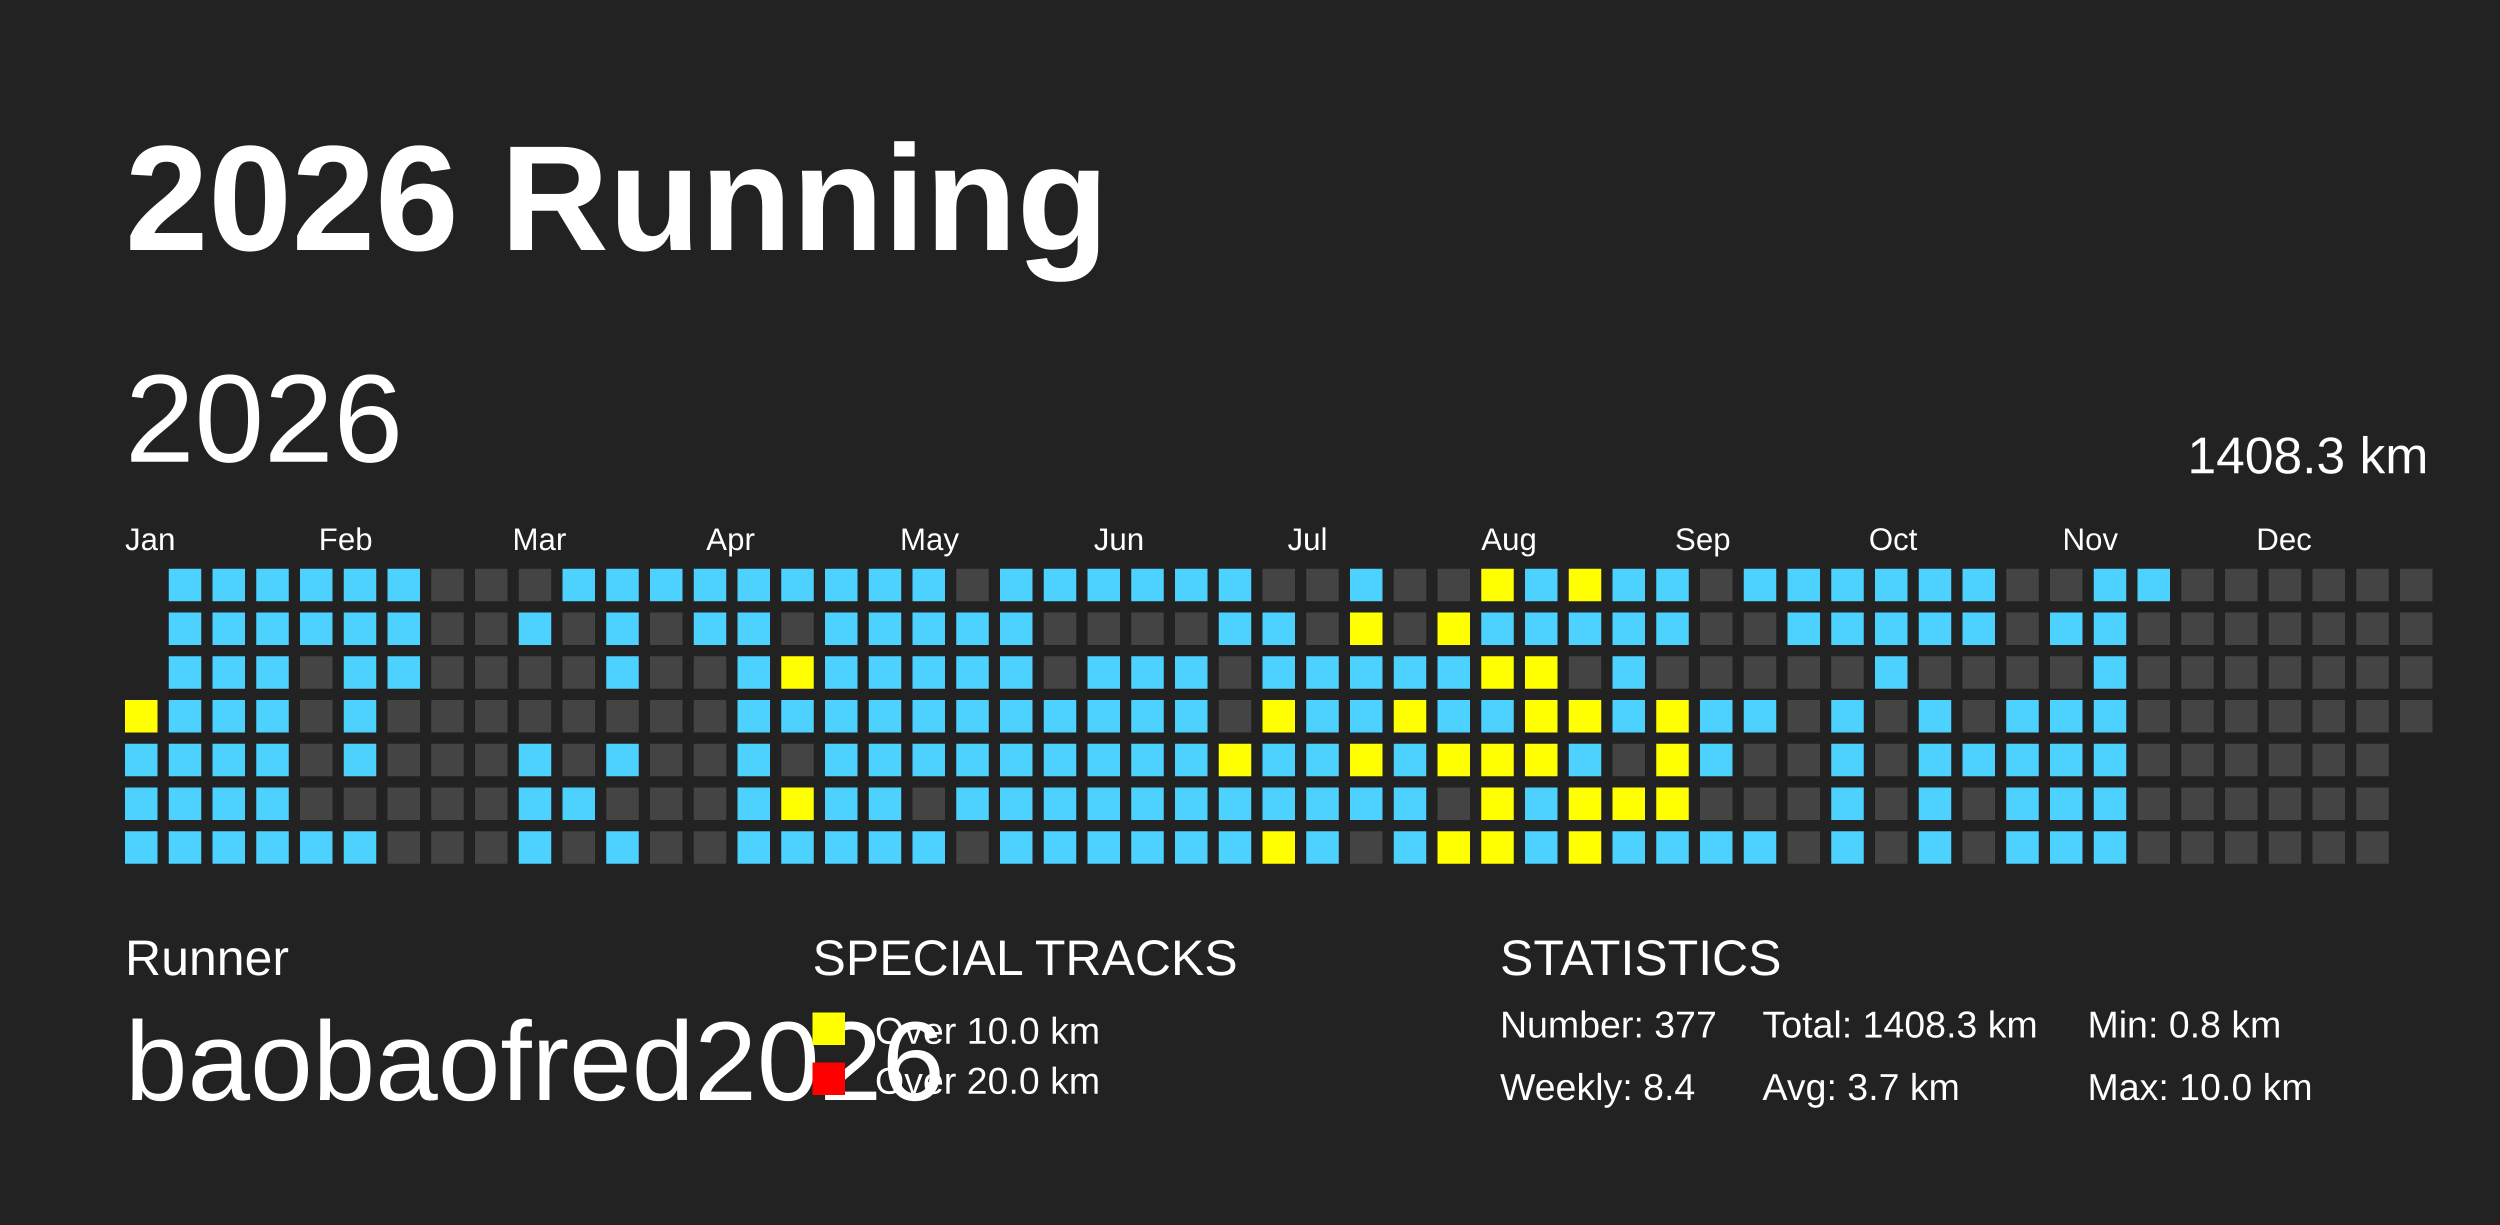
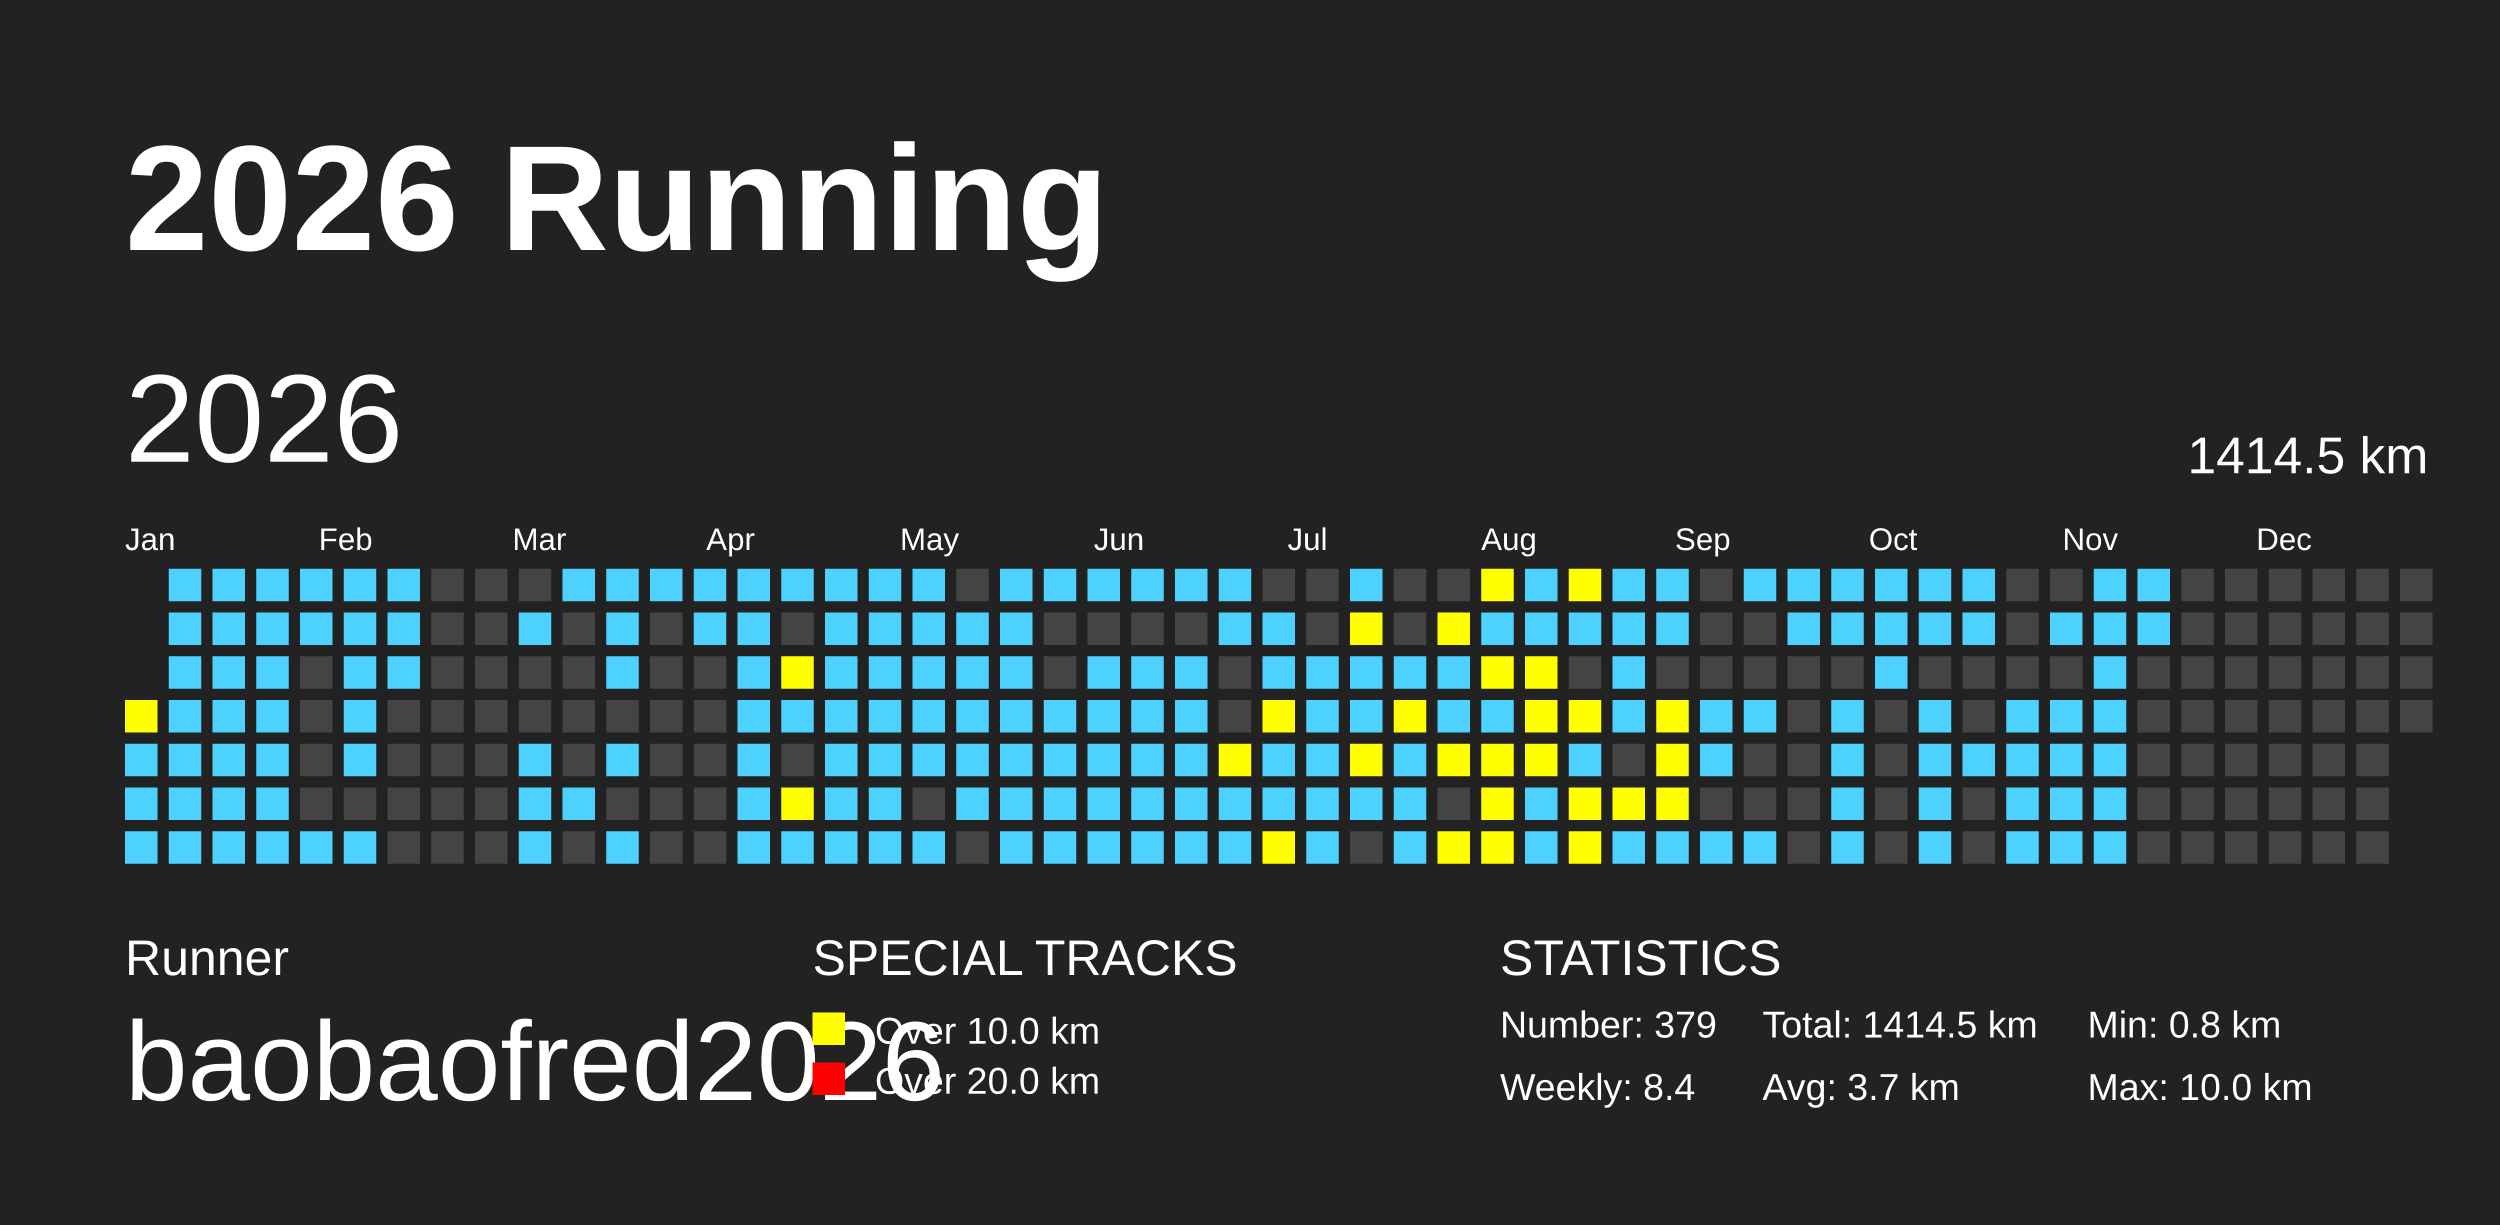
<svg xmlns="http://www.w3.org/2000/svg" baseProfile="full" height="98mm" version="1.1" viewBox="0,0,200,98" width="200mm">
  <defs />
  <rect fill="#222222" height="98" width="200" x="0" y="0" />
  <text fill="#FFFFFF" style="font-size:12px; font-family:Arial; font-weight:bold;" x="10" y="20">2026 Running</text>
  <text fill="#FFFFFF" style="font-size:4px; font-family:Arial" x="10" y="78">Runner</text>
  <text fill="#FFFFFF" style="font-size:9px; font-family:Arial" x="10" y="88">baobaofred2026</text>
  <text fill="#FFFFFF" style="font-size:4px; font-family:Arial" x="65" y="78">SPECIAL TRACKS</text>
  <rect fill="yellow" height="2.6" width="2.6" x="65" y="81" />
  <text fill="#FFFFFF" style="font-size:3px; font-family:Arial" x="70" y="83.5">Over 10.0 km</text>
  <rect fill="red" height="2.6" width="2.6" x="65" y="85" />
  <text fill="#FFFFFF" style="font-size:3px; font-family:Arial" x="70" y="87.5">Over 20.0 km</text>
  <text fill="#FFFFFF" style="font-size:4px; font-family:Arial" x="120" y="78">STATISTICS</text>
-   <text fill="#FFFFFF" style="font-size:3px; font-family:Arial" x="120" y="83">Number: 377</text>
+   <text fill="#FFFFFF" style="font-size:3px; font-family:Arial" x="120" y="83">Number: 379</text>
  <text fill="#FFFFFF" style="font-size:3px; font-family:Arial" x="120" y="88">Weekly: 8.4</text>
-   <text fill="#FFFFFF" style="font-size:3px; font-family:Arial" x="141" y="83">Total: 1408.3 km</text>
+   <text fill="#FFFFFF" style="font-size:3px; font-family:Arial" x="141" y="83">Total: 1414.5 km</text>
  <text fill="#FFFFFF" style="font-size:3px; font-family:Arial" x="141" y="88">Avg: 3.7 km</text>
  <text fill="#FFFFFF" style="font-size:3px; font-family:Arial" x="167" y="83">Min: 0.8 km</text>
  <text fill="#FFFFFF" style="font-size:3px; font-family:Arial" x="167" y="88">Max: 10.0 km</text>
  <text dominant-baseline="hanging" fill="#FFFFFF" style="font-size:10.0px; font-family:Arial;" x="10" y="30">2026</text>
-   <text dominant-baseline="hanging" fill="#FFFFFF" style="font-size:4.125px; font-family:Arial;" x="175" y="35">1408.3 km</text>
+   <text dominant-baseline="hanging" fill="#FFFFFF" style="font-size:4.125px; font-family:Arial;" x="175" y="35">1414.5 km</text>
  <text fill="#FFFFFF" style="font-size:2.5px; font-family:Arial" x="10.0" y="44">Jan</text>
  <text fill="#FFFFFF" style="font-size:2.5px; font-family:Arial" x="25.5" y="44">Feb</text>
  <text fill="#FFFFFF" style="font-size:2.5px; font-family:Arial" x="41.0" y="44">Mar</text>
  <text fill="#FFFFFF" style="font-size:2.5px; font-family:Arial" x="56.5" y="44">Apr</text>
  <text fill="#FFFFFF" style="font-size:2.5px; font-family:Arial" x="72.0" y="44">May</text>
  <text fill="#FFFFFF" style="font-size:2.5px; font-family:Arial" x="87.5" y="44">Jun</text>
  <text fill="#FFFFFF" style="font-size:2.5px; font-family:Arial" x="103.0" y="44">Jul</text>
  <text fill="#FFFFFF" style="font-size:2.5px; font-family:Arial" x="118.5" y="44">Aug</text>
  <text fill="#FFFFFF" style="font-size:2.5px; font-family:Arial" x="134.0" y="44">Sep</text>
  <text fill="#FFFFFF" style="font-size:2.5px; font-family:Arial" x="149.5" y="44">Oct</text>
  <text fill="#FFFFFF" style="font-size:2.5px; font-family:Arial" x="165.0" y="44">Nov</text>
  <text fill="#FFFFFF" style="font-size:2.5px; font-family:Arial" x="180.5" y="44">Dec</text>
  <rect fill="yellow" height="2.6" width="2.6" x="10.0" y="56.0" />
  <rect fill="#4DD2FF" height="2.6" width="2.6" x="10.0" y="59.5" />
  <rect fill="#4DD2FF" height="2.6" width="2.6" x="10.0" y="63.0" />
  <rect fill="#4DD2FF" height="2.6" width="2.6" x="10.0" y="66.5" />
  <rect fill="#4DD2FF" height="2.6" width="2.6" x="13.5" y="45.5" />
  <rect fill="#4DD2FF" height="2.6" width="2.6" x="13.5" y="49.0" />
  <rect fill="#4DD2FF" height="2.6" width="2.6" x="13.5" y="52.5" />
  <rect fill="#4DD2FF" height="2.6" width="2.6" x="13.5" y="56.0" />
  <rect fill="#4DD2FF" height="2.6" width="2.6" x="13.5" y="59.5" />
  <rect fill="#4DD2FF" height="2.6" width="2.6" x="13.5" y="63.0" />
  <rect fill="#4DD2FF" height="2.6" width="2.6" x="13.5" y="66.5" />
  <rect fill="#4DD2FF" height="2.6" width="2.6" x="17.0" y="45.5" />
  <rect fill="#4DD2FF" height="2.6" width="2.6" x="17.0" y="49.0" />
  <rect fill="#4DD2FF" height="2.6" width="2.6" x="17.0" y="52.5" />
  <rect fill="#4DD2FF" height="2.6" width="2.6" x="17.0" y="56.0" />
  <rect fill="#4DD2FF" height="2.6" width="2.6" x="17.0" y="59.5" />
  <rect fill="#4DD2FF" height="2.6" width="2.6" x="17.0" y="63.0" />
  <rect fill="#4DD2FF" height="2.6" width="2.6" x="17.0" y="66.5" />
  <rect fill="#4DD2FF" height="2.6" width="2.6" x="20.5" y="45.5" />
  <rect fill="#4DD2FF" height="2.6" width="2.6" x="20.5" y="49.0" />
  <rect fill="#4DD2FF" height="2.6" width="2.6" x="20.5" y="52.5" />
  <rect fill="#4DD2FF" height="2.6" width="2.6" x="20.5" y="56.0" />
  <rect fill="#4DD2FF" height="2.6" width="2.6" x="20.5" y="59.5" />
  <rect fill="#4DD2FF" height="2.6" width="2.6" x="20.5" y="63.0" />
  <rect fill="#4DD2FF" height="2.6" width="2.6" x="20.5" y="66.5" />
  <rect fill="#4DD2FF" height="2.6" width="2.6" x="24.0" y="45.5" />
  <rect fill="#4DD2FF" height="2.6" width="2.6" x="24.0" y="49.0" />
  <rect fill="#444444" height="2.6" width="2.6" x="24.0" y="52.5" />
  <rect fill="#444444" height="2.6" width="2.6" x="24.0" y="56.0" />
  <rect fill="#444444" height="2.6" width="2.6" x="24.0" y="59.5" />
  <rect fill="#444444" height="2.6" width="2.6" x="24.0" y="63.0" />
  <rect fill="#4DD2FF" height="2.6" width="2.6" x="24.0" y="66.5" />
  <rect fill="#4DD2FF" height="2.6" width="2.6" x="27.5" y="45.5" />
  <rect fill="#4DD2FF" height="2.6" width="2.6" x="27.5" y="49.0" />
  <rect fill="#4DD2FF" height="2.6" width="2.6" x="27.5" y="52.5" />
  <rect fill="#4DD2FF" height="2.6" width="2.6" x="27.5" y="56.0" />
  <rect fill="#4DD2FF" height="2.6" width="2.6" x="27.5" y="59.5" />
  <rect fill="#444444" height="2.6" width="2.6" x="27.5" y="63.0" />
  <rect fill="#4DD2FF" height="2.6" width="2.6" x="27.5" y="66.5" />
  <rect fill="#4DD2FF" height="2.6" width="2.6" x="31.0" y="45.5" />
  <rect fill="#4DD2FF" height="2.6" width="2.6" x="31.0" y="49.0" />
  <rect fill="#4DD2FF" height="2.6" width="2.6" x="31.0" y="52.5" />
  <rect fill="#444444" height="2.6" width="2.6" x="31.0" y="56.0" />
  <rect fill="#444444" height="2.6" width="2.6" x="31.0" y="59.5" />
  <rect fill="#444444" height="2.6" width="2.6" x="31.0" y="63.0" />
  <rect fill="#444444" height="2.6" width="2.6" x="31.0" y="66.5" />
  <rect fill="#444444" height="2.6" width="2.6" x="34.5" y="45.5" />
  <rect fill="#444444" height="2.6" width="2.6" x="34.5" y="49.0" />
  <rect fill="#444444" height="2.6" width="2.6" x="34.5" y="52.5" />
  <rect fill="#444444" height="2.6" width="2.6" x="34.5" y="56.0" />
  <rect fill="#444444" height="2.6" width="2.6" x="34.5" y="59.5" />
  <rect fill="#444444" height="2.6" width="2.6" x="34.5" y="63.0" />
  <rect fill="#444444" height="2.6" width="2.6" x="34.5" y="66.5" />
  <rect fill="#444444" height="2.6" width="2.6" x="38.0" y="45.5" />
  <rect fill="#444444" height="2.6" width="2.6" x="38.0" y="49.0" />
  <rect fill="#444444" height="2.6" width="2.6" x="38.0" y="52.5" />
  <rect fill="#444444" height="2.6" width="2.6" x="38.0" y="56.0" />
  <rect fill="#444444" height="2.6" width="2.6" x="38.0" y="59.5" />
  <rect fill="#444444" height="2.6" width="2.6" x="38.0" y="63.0" />
  <rect fill="#444444" height="2.6" width="2.6" x="38.0" y="66.5" />
  <rect fill="#444444" height="2.6" width="2.6" x="41.5" y="45.5" />
  <rect fill="#4DD2FF" height="2.6" width="2.6" x="41.5" y="49.0" />
  <rect fill="#444444" height="2.6" width="2.6" x="41.5" y="52.5" />
  <rect fill="#444444" height="2.6" width="2.6" x="41.5" y="56.0" />
  <rect fill="#4DD2FF" height="2.6" width="2.6" x="41.5" y="59.5" />
  <rect fill="#4DD2FF" height="2.6" width="2.6" x="41.5" y="63.0" />
  <rect fill="#4DD2FF" height="2.6" width="2.6" x="41.5" y="66.5" />
  <rect fill="#4DD2FF" height="2.6" width="2.6" x="45.0" y="45.5" />
  <rect fill="#444444" height="2.6" width="2.6" x="45.0" y="49.0" />
  <rect fill="#444444" height="2.6" width="2.6" x="45.0" y="52.5" />
  <rect fill="#444444" height="2.6" width="2.6" x="45.0" y="56.0" />
  <rect fill="#444444" height="2.6" width="2.6" x="45.0" y="59.5" />
  <rect fill="#4DD2FF" height="2.6" width="2.6" x="45.0" y="63.0" />
  <rect fill="#444444" height="2.6" width="2.6" x="45.0" y="66.5" />
  <rect fill="#4DD2FF" height="2.6" width="2.6" x="48.5" y="45.5" />
  <rect fill="#4DD2FF" height="2.6" width="2.6" x="48.5" y="49.0" />
  <rect fill="#4DD2FF" height="2.6" width="2.6" x="48.5" y="52.5" />
  <rect fill="#444444" height="2.6" width="2.6" x="48.5" y="56.0" />
  <rect fill="#4DD2FF" height="2.6" width="2.6" x="48.5" y="59.5" />
  <rect fill="#444444" height="2.6" width="2.6" x="48.5" y="63.0" />
  <rect fill="#4DD2FF" height="2.6" width="2.6" x="48.5" y="66.5" />
  <rect fill="#4DD2FF" height="2.6" width="2.6" x="52.0" y="45.5" />
  <rect fill="#444444" height="2.6" width="2.6" x="52.0" y="49.0" />
  <rect fill="#444444" height="2.6" width="2.6" x="52.0" y="52.5" />
  <rect fill="#444444" height="2.6" width="2.6" x="52.0" y="56.0" />
  <rect fill="#444444" height="2.6" width="2.6" x="52.0" y="59.5" />
  <rect fill="#444444" height="2.6" width="2.6" x="52.0" y="63.0" />
  <rect fill="#444444" height="2.6" width="2.6" x="52.0" y="66.5" />
  <rect fill="#4DD2FF" height="2.6" width="2.6" x="55.5" y="45.5" />
  <rect fill="#4DD2FF" height="2.6" width="2.6" x="55.5" y="49.0" />
  <rect fill="#444444" height="2.6" width="2.6" x="55.5" y="52.5" />
  <rect fill="#444444" height="2.6" width="2.6" x="55.5" y="56.0" />
  <rect fill="#444444" height="2.6" width="2.6" x="55.5" y="59.5" />
  <rect fill="#444444" height="2.6" width="2.6" x="55.5" y="63.0" />
  <rect fill="#444444" height="2.6" width="2.6" x="55.5" y="66.5" />
  <rect fill="#4DD2FF" height="2.6" width="2.6" x="59.0" y="45.5" />
  <rect fill="#4DD2FF" height="2.6" width="2.6" x="59.0" y="49.0" />
  <rect fill="#4DD2FF" height="2.6" width="2.6" x="59.0" y="52.5" />
  <rect fill="#4DD2FF" height="2.6" width="2.6" x="59.0" y="56.0" />
  <rect fill="#4DD2FF" height="2.6" width="2.6" x="59.0" y="59.5" />
  <rect fill="#4DD2FF" height="2.6" width="2.6" x="59.0" y="63.0" />
  <rect fill="#4DD2FF" height="2.6" width="2.6" x="59.0" y="66.5" />
  <rect fill="#4DD2FF" height="2.6" width="2.6" x="62.5" y="45.5" />
  <rect fill="#444444" height="2.6" width="2.6" x="62.5" y="49.0" />
  <rect fill="yellow" height="2.6" width="2.6" x="62.5" y="52.5" />
  <rect fill="#4DD2FF" height="2.6" width="2.6" x="62.5" y="56.0" />
  <rect fill="#444444" height="2.6" width="2.6" x="62.5" y="59.5" />
  <rect fill="yellow" height="2.6" width="2.6" x="62.5" y="63.0" />
  <rect fill="#4DD2FF" height="2.6" width="2.6" x="62.5" y="66.5" />
  <rect fill="#4DD2FF" height="2.6" width="2.6" x="66.0" y="45.5" />
  <rect fill="#4DD2FF" height="2.6" width="2.6" x="66.0" y="49.0" />
  <rect fill="#4DD2FF" height="2.6" width="2.6" x="66.0" y="52.5" />
  <rect fill="#4DD2FF" height="2.6" width="2.6" x="66.0" y="56.0" />
  <rect fill="#4DD2FF" height="2.6" width="2.6" x="66.0" y="59.5" />
  <rect fill="#4DD2FF" height="2.6" width="2.6" x="66.0" y="63.0" />
  <rect fill="#4DD2FF" height="2.6" width="2.6" x="66.0" y="66.5" />
  <rect fill="#4DD2FF" height="2.6" width="2.6" x="69.5" y="45.5" />
  <rect fill="#4DD2FF" height="2.6" width="2.6" x="69.5" y="49.0" />
  <rect fill="#4DD2FF" height="2.6" width="2.6" x="69.5" y="52.5" />
  <rect fill="#4DD2FF" height="2.6" width="2.6" x="69.5" y="56.0" />
  <rect fill="#4DD2FF" height="2.6" width="2.6" x="69.5" y="59.5" />
  <rect fill="#4DD2FF" height="2.6" width="2.6" x="69.5" y="63.0" />
  <rect fill="#4DD2FF" height="2.6" width="2.6" x="69.5" y="66.5" />
  <rect fill="#4DD2FF" height="2.6" width="2.6" x="73.0" y="45.5" />
  <rect fill="#4DD2FF" height="2.6" width="2.6" x="73.0" y="49.0" />
  <rect fill="#4DD2FF" height="2.6" width="2.6" x="73.0" y="52.5" />
  <rect fill="#4DD2FF" height="2.6" width="2.6" x="73.0" y="56.0" />
  <rect fill="#4DD2FF" height="2.6" width="2.6" x="73.0" y="59.5" />
  <rect fill="#444444" height="2.6" width="2.6" x="73.0" y="63.0" />
  <rect fill="#4DD2FF" height="2.6" width="2.6" x="73.0" y="66.5" />
  <rect fill="#444444" height="2.6" width="2.6" x="76.5" y="45.5" />
  <rect fill="#4DD2FF" height="2.6" width="2.6" x="76.5" y="49.0" />
  <rect fill="#4DD2FF" height="2.6" width="2.6" x="76.5" y="52.5" />
  <rect fill="#4DD2FF" height="2.6" width="2.6" x="76.5" y="56.0" />
  <rect fill="#4DD2FF" height="2.6" width="2.6" x="76.5" y="59.5" />
  <rect fill="#4DD2FF" height="2.6" width="2.6" x="76.5" y="63.0" />
  <rect fill="#444444" height="2.6" width="2.6" x="76.5" y="66.5" />
  <rect fill="#4DD2FF" height="2.6" width="2.6" x="80.0" y="45.5" />
  <rect fill="#4DD2FF" height="2.6" width="2.6" x="80.0" y="49.0" />
  <rect fill="#4DD2FF" height="2.6" width="2.6" x="80.0" y="52.5" />
  <rect fill="#4DD2FF" height="2.6" width="2.6" x="80.0" y="56.0" />
  <rect fill="#4DD2FF" height="2.6" width="2.6" x="80.0" y="59.5" />
  <rect fill="#4DD2FF" height="2.6" width="2.6" x="80.0" y="63.0" />
  <rect fill="#4DD2FF" height="2.6" width="2.6" x="80.0" y="66.5" />
  <rect fill="#4DD2FF" height="2.6" width="2.6" x="83.5" y="45.5" />
  <rect fill="#444444" height="2.6" width="2.6" x="83.5" y="49.0" />
  <rect fill="#444444" height="2.6" width="2.6" x="83.5" y="52.5" />
  <rect fill="#4DD2FF" height="2.6" width="2.6" x="83.5" y="56.0" />
  <rect fill="#4DD2FF" height="2.6" width="2.6" x="83.5" y="59.5" />
  <rect fill="#4DD2FF" height="2.6" width="2.6" x="83.5" y="63.0" />
  <rect fill="#4DD2FF" height="2.6" width="2.6" x="83.5" y="66.5" />
  <rect fill="#4DD2FF" height="2.6" width="2.6" x="87.0" y="45.5" />
  <rect fill="#444444" height="2.6" width="2.6" x="87.0" y="49.0" />
  <rect fill="#4DD2FF" height="2.6" width="2.6" x="87.0" y="52.5" />
  <rect fill="#4DD2FF" height="2.6" width="2.6" x="87.0" y="56.0" />
  <rect fill="#4DD2FF" height="2.6" width="2.6" x="87.0" y="59.5" />
  <rect fill="#4DD2FF" height="2.6" width="2.6" x="87.0" y="63.0" />
  <rect fill="#4DD2FF" height="2.6" width="2.6" x="87.0" y="66.5" />
  <rect fill="#4DD2FF" height="2.6" width="2.6" x="90.5" y="45.5" />
  <rect fill="#444444" height="2.6" width="2.6" x="90.5" y="49.0" />
  <rect fill="#4DD2FF" height="2.6" width="2.6" x="90.5" y="52.5" />
  <rect fill="#4DD2FF" height="2.6" width="2.6" x="90.5" y="56.0" />
  <rect fill="#4DD2FF" height="2.6" width="2.6" x="90.5" y="59.5" />
  <rect fill="#4DD2FF" height="2.6" width="2.6" x="90.5" y="63.0" />
  <rect fill="#4DD2FF" height="2.6" width="2.6" x="90.5" y="66.5" />
  <rect fill="#4DD2FF" height="2.6" width="2.6" x="94.0" y="45.5" />
  <rect fill="#444444" height="2.6" width="2.6" x="94.0" y="49.0" />
  <rect fill="#4DD2FF" height="2.6" width="2.6" x="94.0" y="52.5" />
  <rect fill="#4DD2FF" height="2.6" width="2.6" x="94.0" y="56.0" />
  <rect fill="#4DD2FF" height="2.6" width="2.6" x="94.0" y="59.5" />
  <rect fill="#4DD2FF" height="2.6" width="2.6" x="94.0" y="63.0" />
  <rect fill="#4DD2FF" height="2.6" width="2.6" x="94.0" y="66.5" />
  <rect fill="#4DD2FF" height="2.6" width="2.6" x="97.5" y="45.5" />
  <rect fill="#4DD2FF" height="2.6" width="2.6" x="97.5" y="49.0" />
  <rect fill="#444444" height="2.6" width="2.6" x="97.5" y="52.5" />
  <rect fill="#444444" height="2.6" width="2.6" x="97.5" y="56.0" />
  <rect fill="yellow" height="2.6" width="2.6" x="97.5" y="59.5" />
  <rect fill="#4DD2FF" height="2.6" width="2.6" x="97.5" y="63.0" />
  <rect fill="#4DD2FF" height="2.6" width="2.6" x="97.5" y="66.5" />
  <rect fill="#444444" height="2.6" width="2.6" x="101.0" y="45.5" />
  <rect fill="#4DD2FF" height="2.6" width="2.6" x="101.0" y="49.0" />
  <rect fill="#4DD2FF" height="2.6" width="2.6" x="101.0" y="52.5" />
  <rect fill="yellow" height="2.6" width="2.6" x="101.0" y="56.0" />
  <rect fill="#4DD2FF" height="2.6" width="2.6" x="101.0" y="59.5" />
  <rect fill="#4DD2FF" height="2.6" width="2.6" x="101.0" y="63.0" />
  <rect fill="yellow" height="2.6" width="2.6" x="101.0" y="66.5" />
  <rect fill="#444444" height="2.6" width="2.6" x="104.5" y="45.5" />
  <rect fill="#444444" height="2.6" width="2.6" x="104.5" y="49.0" />
  <rect fill="#4DD2FF" height="2.6" width="2.6" x="104.5" y="52.5" />
  <rect fill="#4DD2FF" height="2.6" width="2.6" x="104.5" y="56.0" />
  <rect fill="#4DD2FF" height="2.6" width="2.6" x="104.5" y="59.5" />
  <rect fill="#4DD2FF" height="2.6" width="2.6" x="104.5" y="63.0" />
  <rect fill="#4DD2FF" height="2.6" width="2.6" x="104.5" y="66.5" />
  <rect fill="#4DD2FF" height="2.6" width="2.6" x="108.0" y="45.5" />
  <rect fill="yellow" height="2.6" width="2.6" x="108.0" y="49.0" />
  <rect fill="#4DD2FF" height="2.6" width="2.6" x="108.0" y="52.5" />
  <rect fill="#4DD2FF" height="2.6" width="2.6" x="108.0" y="56.0" />
  <rect fill="yellow" height="2.6" width="2.6" x="108.0" y="59.5" />
  <rect fill="#4DD2FF" height="2.6" width="2.6" x="108.0" y="63.0" />
  <rect fill="#444444" height="2.6" width="2.6" x="108.0" y="66.5" />
  <rect fill="#444444" height="2.6" width="2.6" x="111.5" y="45.5" />
  <rect fill="#444444" height="2.6" width="2.6" x="111.5" y="49.0" />
  <rect fill="#4DD2FF" height="2.6" width="2.6" x="111.5" y="52.5" />
  <rect fill="yellow" height="2.6" width="2.6" x="111.5" y="56.0" />
  <rect fill="#4DD2FF" height="2.6" width="2.6" x="111.5" y="59.5" />
  <rect fill="#4DD2FF" height="2.6" width="2.6" x="111.5" y="63.0" />
  <rect fill="#4DD2FF" height="2.6" width="2.6" x="111.5" y="66.5" />
  <rect fill="#444444" height="2.6" width="2.6" x="115.0" y="45.5" />
  <rect fill="yellow" height="2.6" width="2.6" x="115.0" y="49.0" />
  <rect fill="#4DD2FF" height="2.6" width="2.6" x="115.0" y="52.5" />
  <rect fill="#4DD2FF" height="2.6" width="2.6" x="115.0" y="56.0" />
  <rect fill="yellow" height="2.6" width="2.6" x="115.0" y="59.5" />
  <rect fill="#444444" height="2.6" width="2.6" x="115.0" y="63.0" />
  <rect fill="yellow" height="2.6" width="2.6" x="115.0" y="66.5" />
  <rect fill="yellow" height="2.6" width="2.6" x="118.5" y="45.5" />
  <rect fill="#4DD2FF" height="2.6" width="2.6" x="118.5" y="49.0" />
  <rect fill="yellow" height="2.6" width="2.6" x="118.5" y="52.5" />
  <rect fill="#4DD2FF" height="2.6" width="2.6" x="118.5" y="56.0" />
  <rect fill="yellow" height="2.6" width="2.6" x="118.5" y="59.5" />
  <rect fill="yellow" height="2.6" width="2.6" x="118.5" y="63.0" />
  <rect fill="yellow" height="2.6" width="2.6" x="118.5" y="66.5" />
  <rect fill="#4DD2FF" height="2.6" width="2.6" x="122.0" y="45.5" />
  <rect fill="#4DD2FF" height="2.6" width="2.6" x="122.0" y="49.0" />
  <rect fill="yellow" height="2.6" width="2.6" x="122.0" y="52.5" />
  <rect fill="yellow" height="2.6" width="2.6" x="122.0" y="56.0" />
  <rect fill="yellow" height="2.6" width="2.6" x="122.0" y="59.5" />
  <rect fill="#4DD2FF" height="2.6" width="2.6" x="122.0" y="63.0" />
  <rect fill="#4DD2FF" height="2.6" width="2.6" x="122.0" y="66.5" />
  <rect fill="yellow" height="2.6" width="2.6" x="125.5" y="45.5" />
  <rect fill="#4DD2FF" height="2.6" width="2.6" x="125.5" y="49.0" />
  <rect fill="#444444" height="2.6" width="2.6" x="125.5" y="52.5" />
  <rect fill="yellow" height="2.6" width="2.6" x="125.5" y="56.0" />
  <rect fill="#4DD2FF" height="2.6" width="2.6" x="125.5" y="59.5" />
  <rect fill="yellow" height="2.6" width="2.6" x="125.5" y="63.0" />
  <rect fill="yellow" height="2.6" width="2.6" x="125.5" y="66.5" />
  <rect fill="#4DD2FF" height="2.6" width="2.6" x="129.0" y="45.5" />
  <rect fill="#4DD2FF" height="2.6" width="2.6" x="129.0" y="49.0" />
  <rect fill="#4DD2FF" height="2.6" width="2.6" x="129.0" y="52.5" />
  <rect fill="#4DD2FF" height="2.6" width="2.6" x="129.0" y="56.0" />
  <rect fill="#444444" height="2.6" width="2.6" x="129.0" y="59.5" />
  <rect fill="yellow" height="2.6" width="2.6" x="129.0" y="63.0" />
  <rect fill="#4DD2FF" height="2.6" width="2.6" x="129.0" y="66.5" />
  <rect fill="#4DD2FF" height="2.6" width="2.6" x="132.5" y="45.5" />
  <rect fill="#4DD2FF" height="2.6" width="2.6" x="132.5" y="49.0" />
  <rect fill="#444444" height="2.6" width="2.6" x="132.5" y="52.5" />
  <rect fill="yellow" height="2.6" width="2.6" x="132.5" y="56.0" />
  <rect fill="yellow" height="2.6" width="2.6" x="132.5" y="59.5" />
  <rect fill="yellow" height="2.6" width="2.6" x="132.5" y="63.0" />
  <rect fill="#4DD2FF" height="2.6" width="2.6" x="132.5" y="66.5" />
  <rect fill="#444444" height="2.6" width="2.6" x="136.0" y="45.5" />
  <rect fill="#444444" height="2.6" width="2.6" x="136.0" y="49.0" />
  <rect fill="#444444" height="2.6" width="2.6" x="136.0" y="52.5" />
  <rect fill="#4DD2FF" height="2.6" width="2.6" x="136.0" y="56.0" />
  <rect fill="#4DD2FF" height="2.6" width="2.6" x="136.0" y="59.5" />
  <rect fill="#444444" height="2.6" width="2.6" x="136.0" y="63.0" />
  <rect fill="#4DD2FF" height="2.6" width="2.6" x="136.0" y="66.5" />
  <rect fill="#4DD2FF" height="2.6" width="2.6" x="139.5" y="45.5" />
  <rect fill="#444444" height="2.6" width="2.6" x="139.5" y="49.0" />
  <rect fill="#444444" height="2.6" width="2.6" x="139.5" y="52.5" />
  <rect fill="#4DD2FF" height="2.6" width="2.6" x="139.5" y="56.0" />
  <rect fill="#444444" height="2.6" width="2.6" x="139.5" y="59.5" />
  <rect fill="#444444" height="2.6" width="2.6" x="139.5" y="63.0" />
  <rect fill="#4DD2FF" height="2.6" width="2.6" x="139.5" y="66.5" />
  <rect fill="#4DD2FF" height="2.6" width="2.6" x="143.0" y="45.5" />
  <rect fill="#4DD2FF" height="2.6" width="2.6" x="143.0" y="49.0" />
  <rect fill="#444444" height="2.6" width="2.6" x="143.0" y="52.5" />
  <rect fill="#444444" height="2.6" width="2.6" x="143.0" y="56.0" />
  <rect fill="#444444" height="2.6" width="2.6" x="143.0" y="59.5" />
  <rect fill="#444444" height="2.6" width="2.6" x="143.0" y="63.0" />
  <rect fill="#444444" height="2.6" width="2.6" x="143.0" y="66.5" />
  <rect fill="#4DD2FF" height="2.6" width="2.6" x="146.5" y="45.5" />
  <rect fill="#4DD2FF" height="2.6" width="2.6" x="146.5" y="49.0" />
  <rect fill="#444444" height="2.6" width="2.6" x="146.5" y="52.5" />
  <rect fill="#4DD2FF" height="2.6" width="2.6" x="146.5" y="56.0" />
  <rect fill="#4DD2FF" height="2.6" width="2.6" x="146.5" y="59.5" />
  <rect fill="#4DD2FF" height="2.6" width="2.6" x="146.5" y="63.0" />
  <rect fill="#4DD2FF" height="2.6" width="2.6" x="146.5" y="66.5" />
  <rect fill="#4DD2FF" height="2.6" width="2.6" x="150.0" y="45.5" />
  <rect fill="#4DD2FF" height="2.6" width="2.6" x="150.0" y="49.0" />
  <rect fill="#4DD2FF" height="2.6" width="2.6" x="150.0" y="52.5" />
  <rect fill="#444444" height="2.6" width="2.6" x="150.0" y="56.0" />
  <rect fill="#444444" height="2.6" width="2.6" x="150.0" y="59.5" />
  <rect fill="#444444" height="2.6" width="2.6" x="150.0" y="63.0" />
  <rect fill="#444444" height="2.6" width="2.6" x="150.0" y="66.5" />
  <rect fill="#4DD2FF" height="2.6" width="2.6" x="153.5" y="45.5" />
  <rect fill="#4DD2FF" height="2.6" width="2.6" x="153.5" y="49.0" />
  <rect fill="#444444" height="2.6" width="2.6" x="153.5" y="52.5" />
  <rect fill="#4DD2FF" height="2.6" width="2.6" x="153.5" y="56.0" />
  <rect fill="#4DD2FF" height="2.6" width="2.6" x="153.5" y="59.5" />
  <rect fill="#4DD2FF" height="2.6" width="2.6" x="153.5" y="63.0" />
  <rect fill="#4DD2FF" height="2.6" width="2.6" x="153.5" y="66.5" />
  <rect fill="#4DD2FF" height="2.6" width="2.6" x="157.0" y="45.5" />
  <rect fill="#4DD2FF" height="2.6" width="2.6" x="157.0" y="49.0" />
  <rect fill="#444444" height="2.6" width="2.6" x="157.0" y="52.5" />
  <rect fill="#444444" height="2.6" width="2.6" x="157.0" y="56.0" />
  <rect fill="#4DD2FF" height="2.6" width="2.6" x="157.0" y="59.5" />
  <rect fill="#444444" height="2.6" width="2.6" x="157.0" y="63.0" />
  <rect fill="#444444" height="2.6" width="2.6" x="157.0" y="66.5" />
  <rect fill="#444444" height="2.6" width="2.6" x="160.5" y="45.5" />
  <rect fill="#444444" height="2.6" width="2.6" x="160.5" y="49.0" />
  <rect fill="#444444" height="2.6" width="2.6" x="160.5" y="52.5" />
  <rect fill="#4DD2FF" height="2.6" width="2.6" x="160.5" y="56.0" />
  <rect fill="#4DD2FF" height="2.6" width="2.6" x="160.5" y="59.5" />
  <rect fill="#4DD2FF" height="2.6" width="2.6" x="160.5" y="63.0" />
  <rect fill="#4DD2FF" height="2.6" width="2.6" x="160.5" y="66.5" />
  <rect fill="#444444" height="2.6" width="2.6" x="164.0" y="45.5" />
  <rect fill="#4DD2FF" height="2.6" width="2.6" x="164.0" y="49.0" />
  <rect fill="#444444" height="2.6" width="2.6" x="164.0" y="52.5" />
  <rect fill="#4DD2FF" height="2.6" width="2.6" x="164.0" y="56.0" />
  <rect fill="#4DD2FF" height="2.6" width="2.6" x="164.0" y="59.5" />
  <rect fill="#4DD2FF" height="2.6" width="2.6" x="164.0" y="63.0" />
  <rect fill="#4DD2FF" height="2.6" width="2.6" x="164.0" y="66.5" />
  <rect fill="#4DD2FF" height="2.6" width="2.6" x="167.5" y="45.5" />
  <rect fill="#4DD2FF" height="2.6" width="2.6" x="167.5" y="49.0" />
  <rect fill="#4DD2FF" height="2.6" width="2.6" x="167.5" y="52.5" />
  <rect fill="#4DD2FF" height="2.6" width="2.6" x="167.5" y="56.0" />
  <rect fill="#4DD2FF" height="2.6" width="2.6" x="167.5" y="59.5" />
  <rect fill="#4DD2FF" height="2.6" width="2.6" x="167.5" y="63.0" />
  <rect fill="#4DD2FF" height="2.6" width="2.6" x="167.5" y="66.5" />
  <rect fill="#4DD2FF" height="2.6" width="2.6" x="171.0" y="45.5" />
-   <rect fill="#444444" height="2.6" width="2.6" x="171.0" y="49.0" />
+   <rect fill="#4DD2FF" height="2.6" width="2.6" x="171.0" y="49.0" />
  <rect fill="#444444" height="2.6" width="2.6" x="171.0" y="52.5" />
  <rect fill="#444444" height="2.6" width="2.6" x="171.0" y="56.0" />
  <rect fill="#444444" height="2.6" width="2.6" x="171.0" y="59.5" />
  <rect fill="#444444" height="2.6" width="2.6" x="171.0" y="63.0" />
  <rect fill="#444444" height="2.6" width="2.6" x="171.0" y="66.5" />
  <rect fill="#444444" height="2.6" width="2.6" x="174.5" y="45.5" />
  <rect fill="#444444" height="2.6" width="2.6" x="174.5" y="49.0" />
  <rect fill="#444444" height="2.6" width="2.6" x="174.5" y="52.5" />
  <rect fill="#444444" height="2.6" width="2.6" x="174.5" y="56.0" />
  <rect fill="#444444" height="2.6" width="2.6" x="174.5" y="59.5" />
  <rect fill="#444444" height="2.6" width="2.6" x="174.5" y="63.0" />
  <rect fill="#444444" height="2.6" width="2.6" x="174.5" y="66.5" />
  <rect fill="#444444" height="2.6" width="2.6" x="178.0" y="45.5" />
  <rect fill="#444444" height="2.6" width="2.6" x="178.0" y="49.0" />
  <rect fill="#444444" height="2.6" width="2.6" x="178.0" y="52.5" />
  <rect fill="#444444" height="2.6" width="2.6" x="178.0" y="56.0" />
  <rect fill="#444444" height="2.6" width="2.6" x="178.0" y="59.5" />
  <rect fill="#444444" height="2.6" width="2.6" x="178.0" y="63.0" />
  <rect fill="#444444" height="2.6" width="2.6" x="178.0" y="66.5" />
  <rect fill="#444444" height="2.6" width="2.6" x="181.5" y="45.5" />
  <rect fill="#444444" height="2.6" width="2.6" x="181.5" y="49.0" />
  <rect fill="#444444" height="2.6" width="2.6" x="181.5" y="52.5" />
  <rect fill="#444444" height="2.6" width="2.6" x="181.5" y="56.0" />
  <rect fill="#444444" height="2.6" width="2.6" x="181.5" y="59.5" />
  <rect fill="#444444" height="2.6" width="2.6" x="181.5" y="63.0" />
  <rect fill="#444444" height="2.6" width="2.6" x="181.5" y="66.5" />
  <rect fill="#444444" height="2.6" width="2.6" x="185.0" y="45.5" />
  <rect fill="#444444" height="2.6" width="2.6" x="185.0" y="49.0" />
  <rect fill="#444444" height="2.6" width="2.6" x="185.0" y="52.5" />
  <rect fill="#444444" height="2.6" width="2.6" x="185.0" y="56.0" />
  <rect fill="#444444" height="2.6" width="2.6" x="185.0" y="59.5" />
  <rect fill="#444444" height="2.6" width="2.6" x="185.0" y="63.0" />
  <rect fill="#444444" height="2.6" width="2.6" x="185.0" y="66.5" />
  <rect fill="#444444" height="2.6" width="2.6" x="188.5" y="45.5" />
  <rect fill="#444444" height="2.6" width="2.6" x="188.5" y="49.0" />
  <rect fill="#444444" height="2.6" width="2.6" x="188.5" y="52.5" />
  <rect fill="#444444" height="2.6" width="2.6" x="188.5" y="56.0" />
  <rect fill="#444444" height="2.6" width="2.6" x="188.5" y="59.5" />
  <rect fill="#444444" height="2.6" width="2.6" x="188.5" y="63.0" />
  <rect fill="#444444" height="2.6" width="2.6" x="188.5" y="66.5" />
  <rect fill="#444444" height="2.6" width="2.6" x="192.0" y="45.5" />
  <rect fill="#444444" height="2.6" width="2.6" x="192.0" y="49.0" />
  <rect fill="#444444" height="2.6" width="2.6" x="192.0" y="52.5" />
  <rect fill="#444444" height="2.6" width="2.6" x="192.0" y="56.0" />
</svg>
